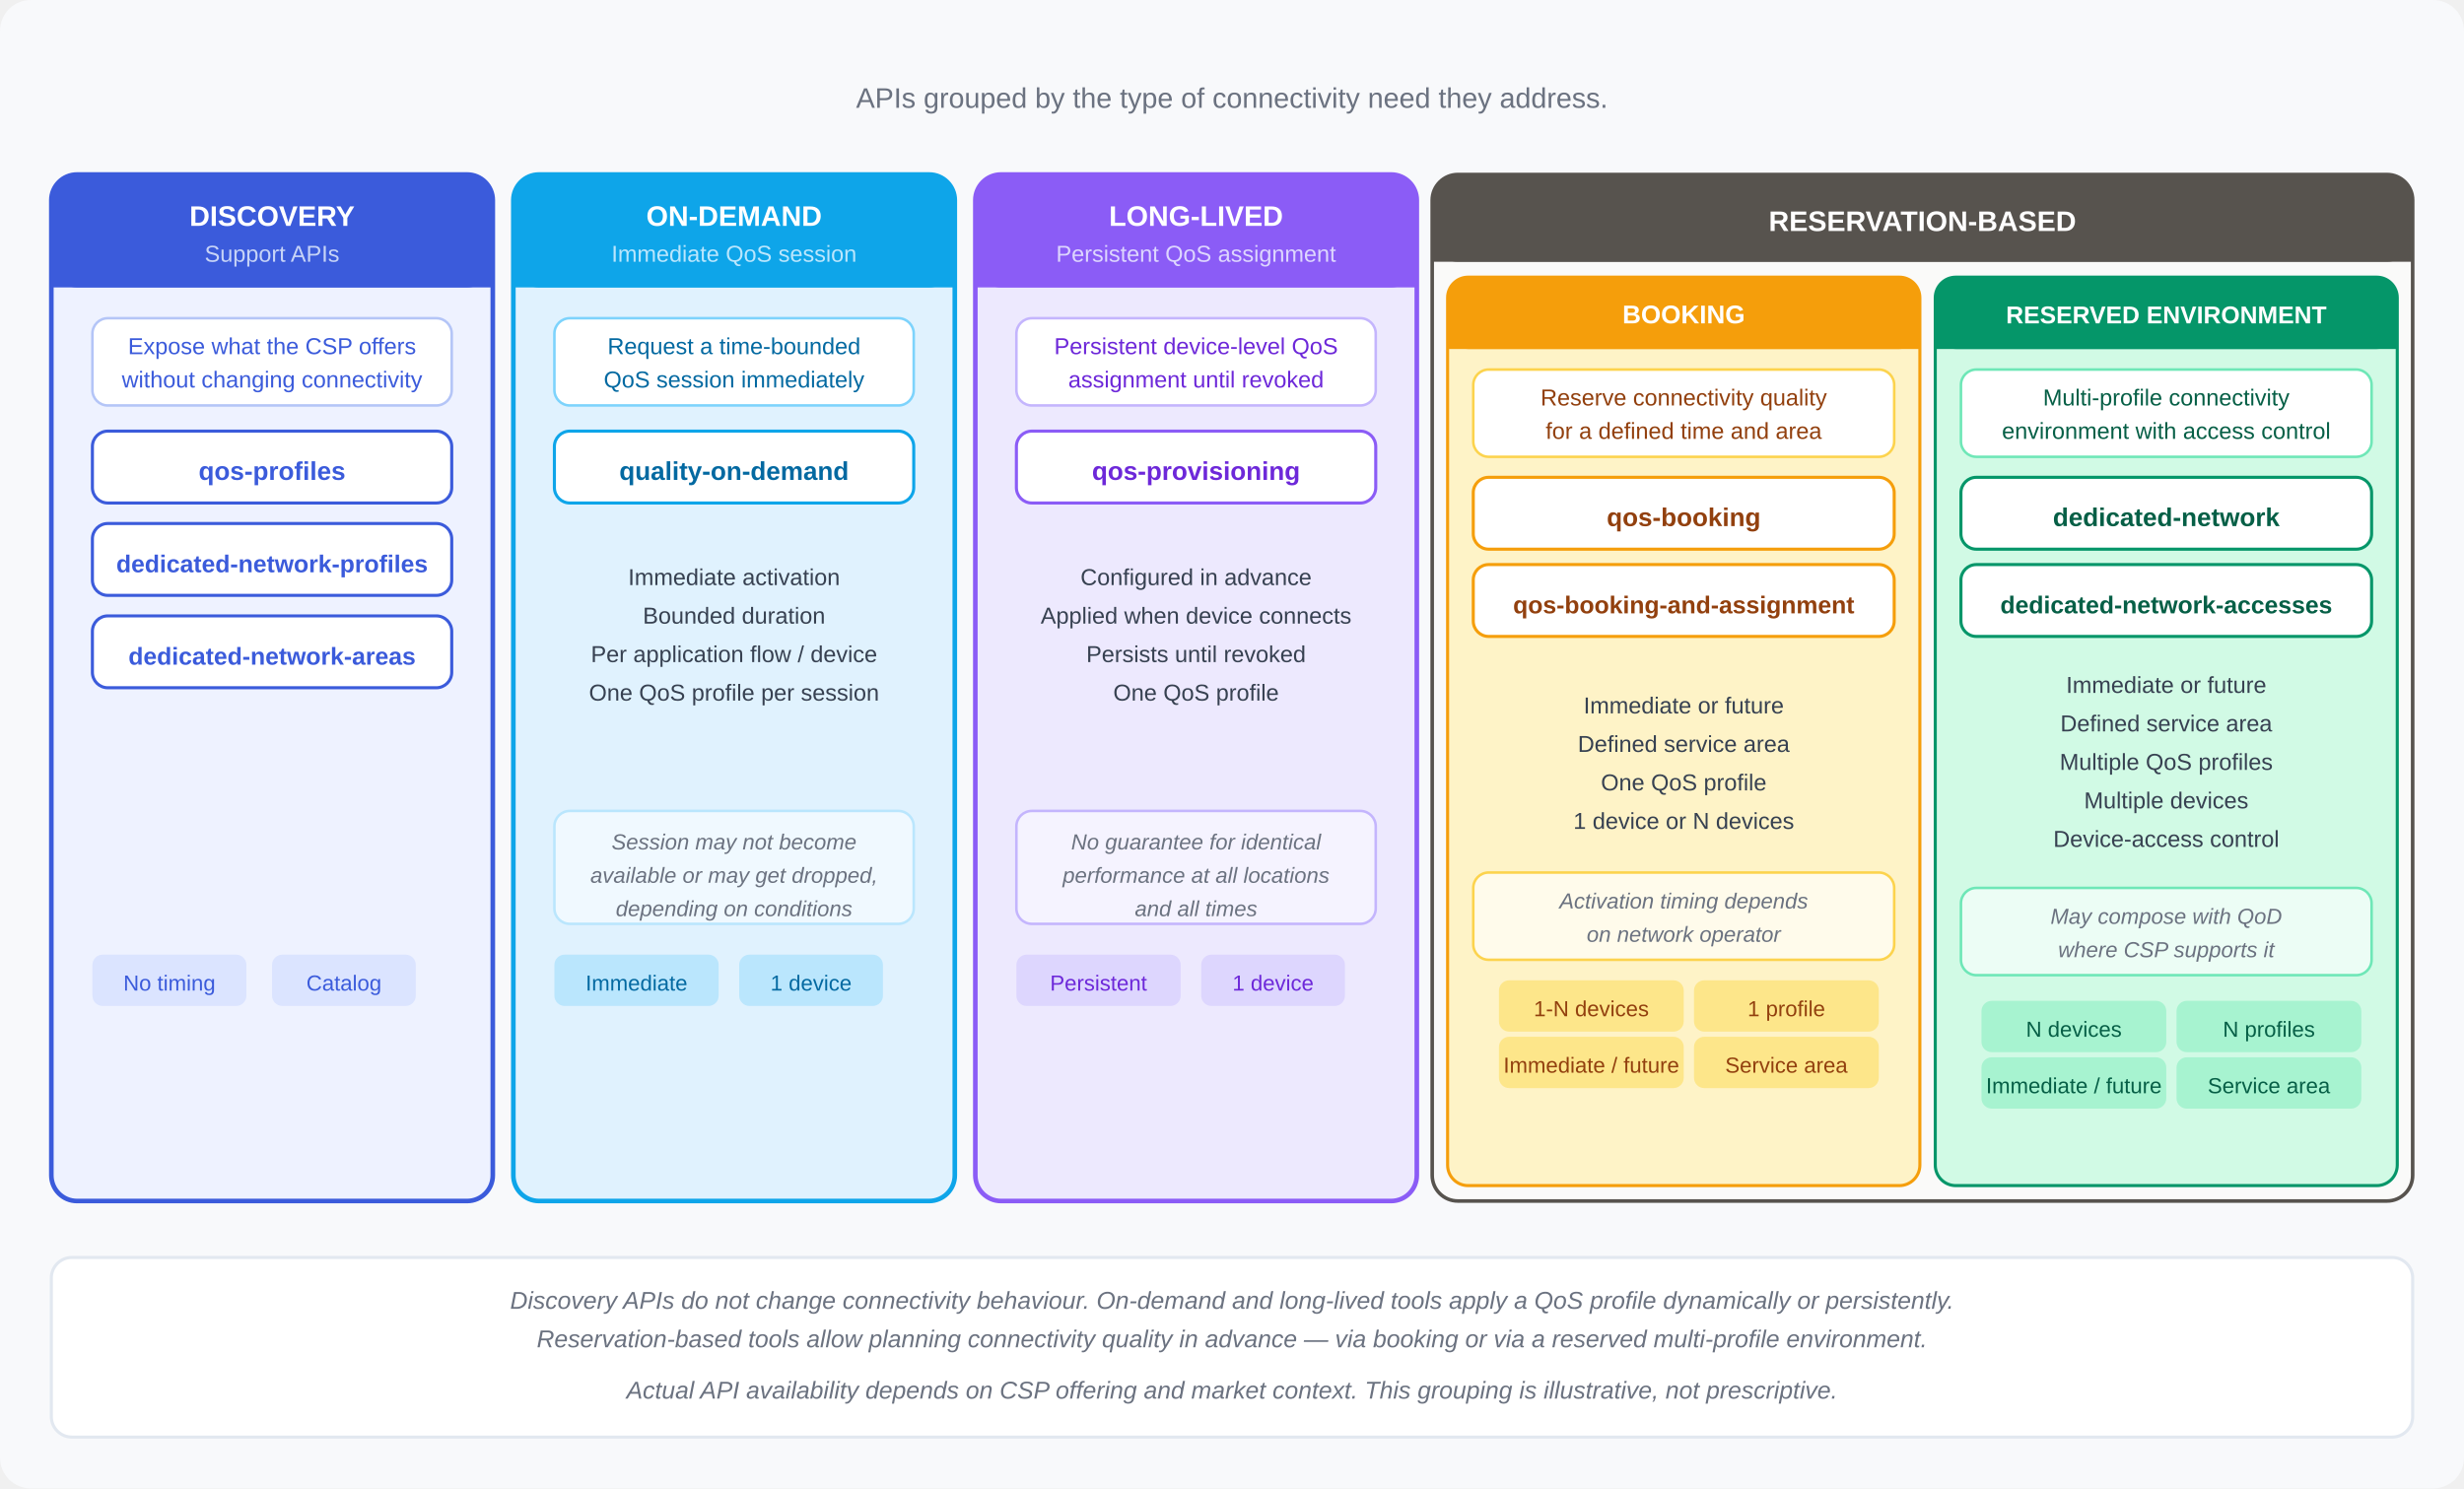
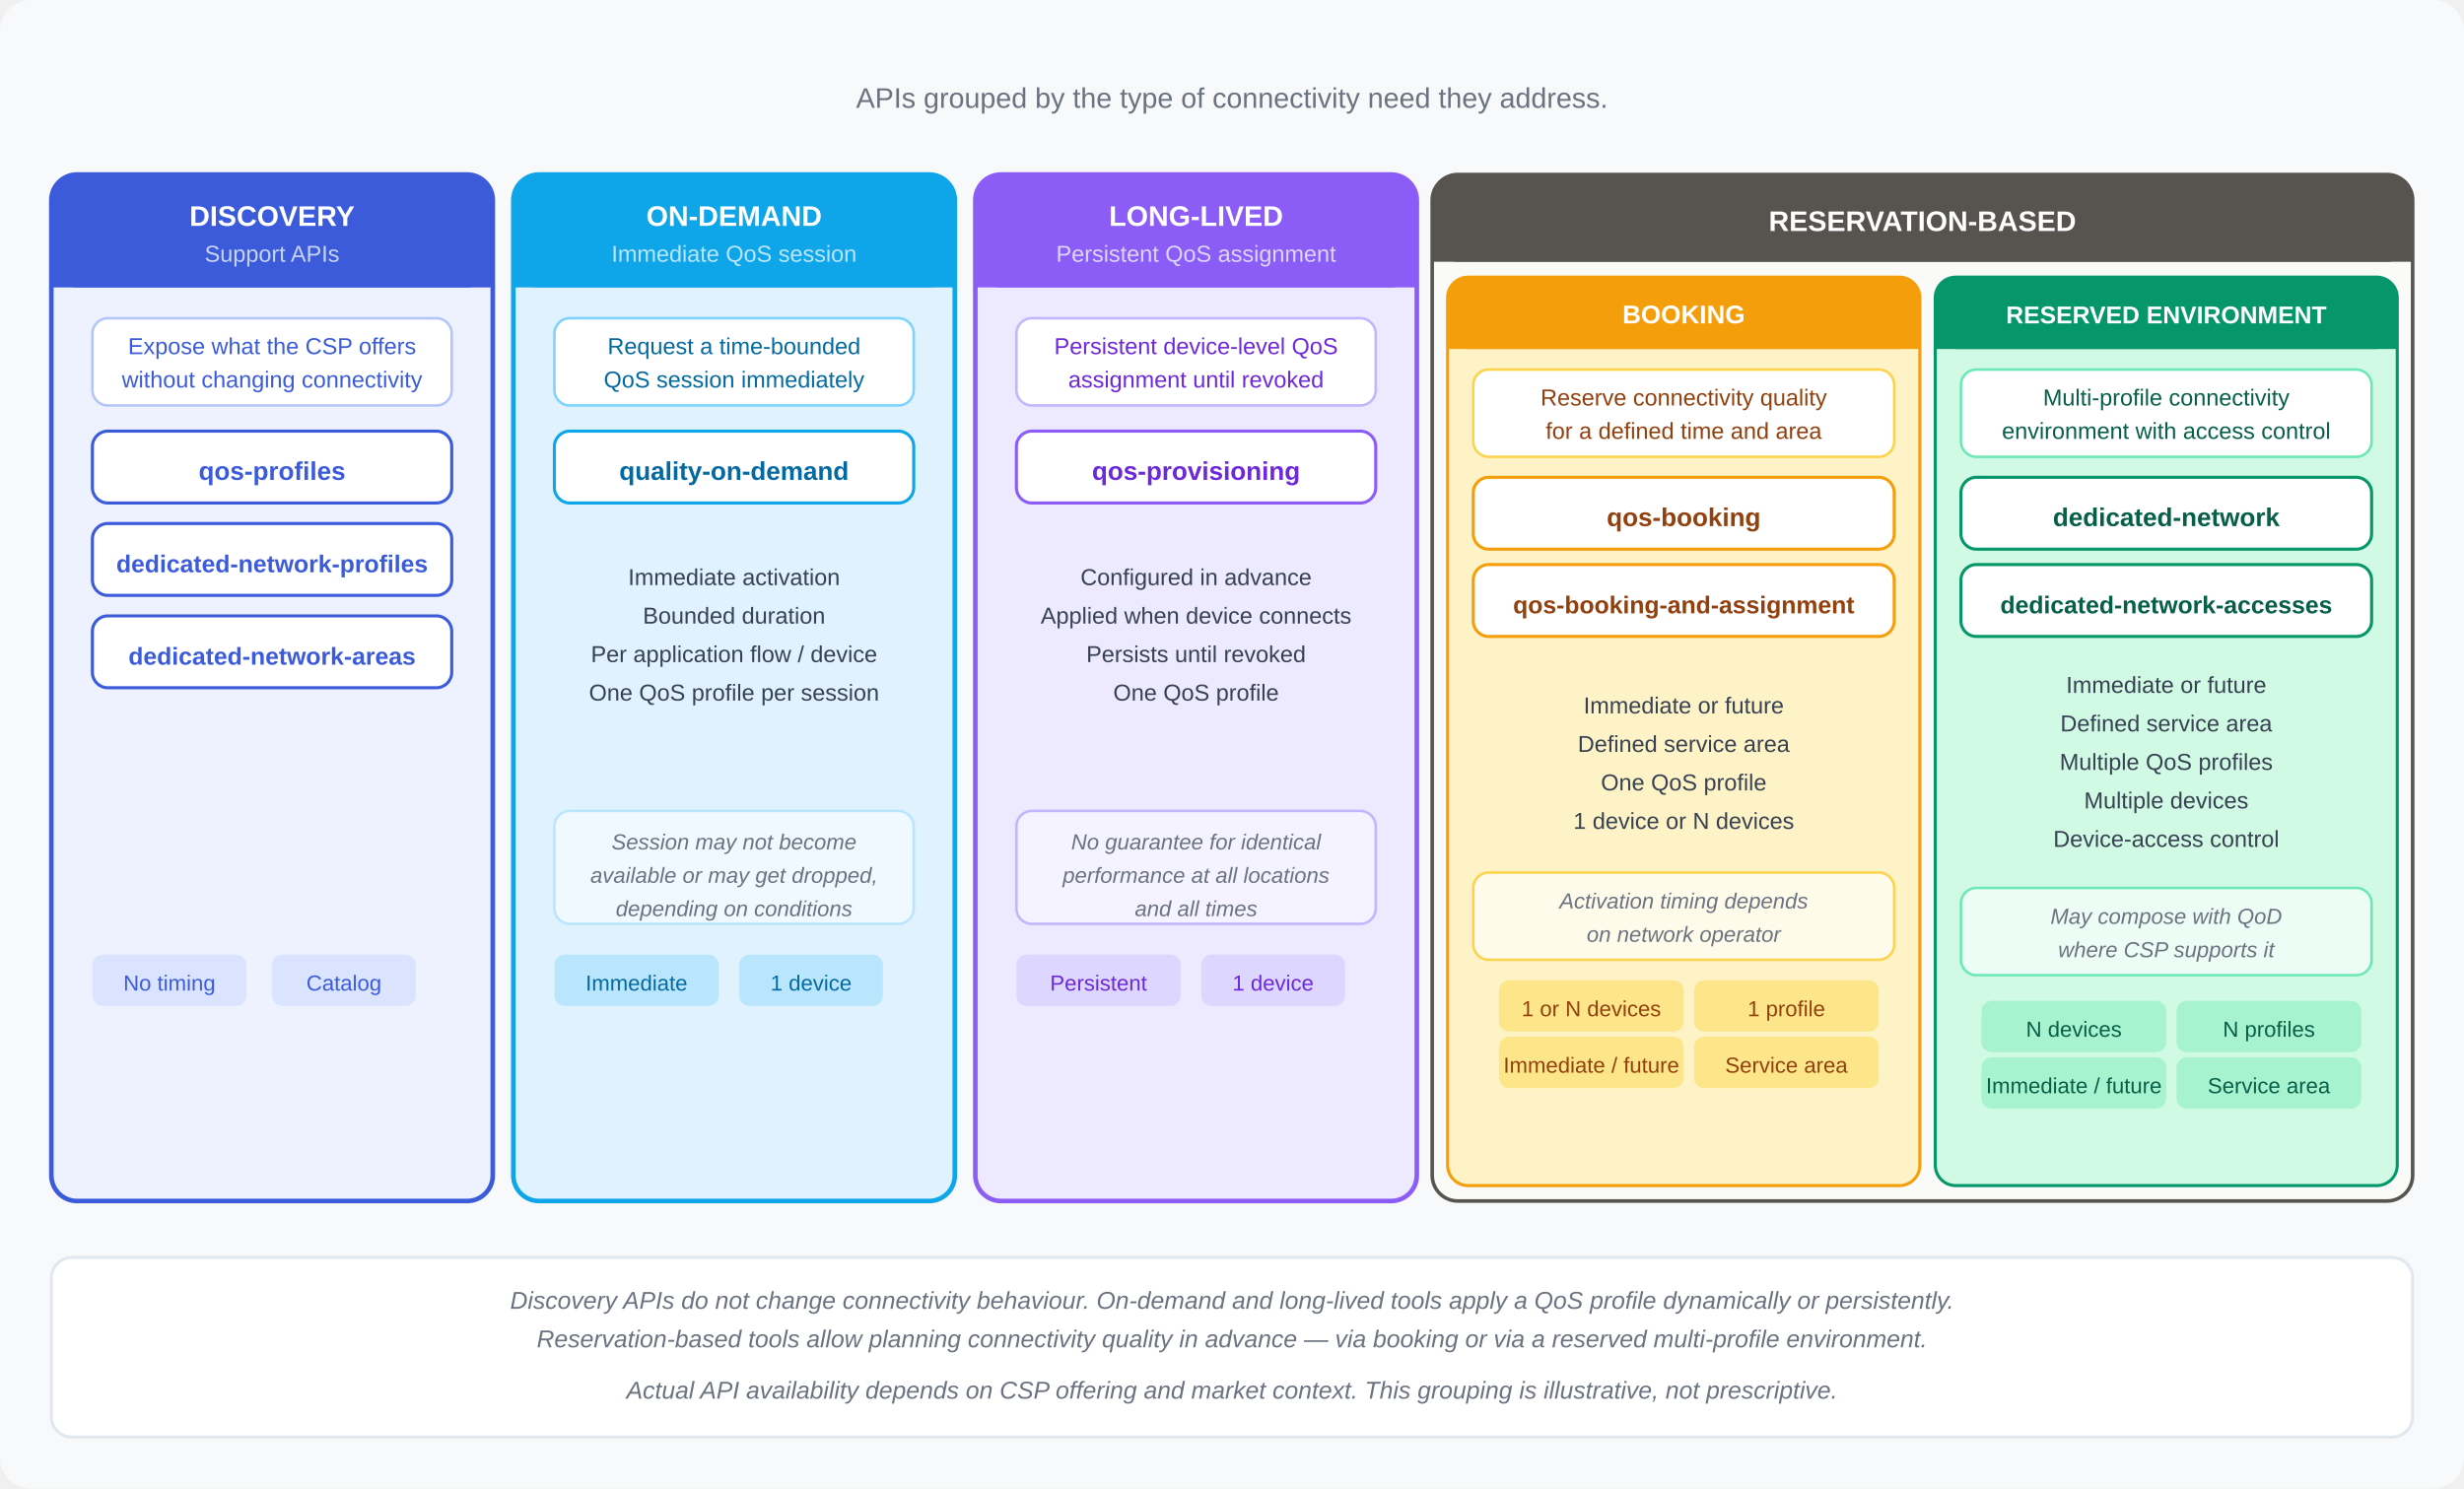
<svg xmlns="http://www.w3.org/2000/svg" viewBox="0 0 960 580" font-family="Segoe UI, Arial, sans-serif">
  <rect width="960" height="580" fill="#f8f9fb" rx="12" />
  <text x="480" y="42" text-anchor="middle" font-size="11" fill="#6b7280">APIs grouped by the type of connectivity need they address.</text>
  <rect x="20" y="68" width="172" height="400" rx="10" fill="#eef2ff" stroke="#3b5bdb" stroke-width="1.8" />
  <rect x="20" y="68" width="172" height="44" rx="10" fill="#3b5bdb" />
  <rect x="20" y="98" width="172" height="14" fill="#3b5bdb" />
  <text x="106" y="88" text-anchor="middle" font-size="11" font-weight="700" fill="white">DISCOVERY</text>
  <text x="106" y="102" text-anchor="middle" font-size="9" fill="#c7d4f7">Support APIs</text>
  <rect x="36" y="124" width="140" height="34" rx="6" fill="white" stroke="#b4c5f7" stroke-width="1" />
  <text x="106" y="138" text-anchor="middle" font-size="9" fill="#3b5bdb">Expose what the CSP offers</text>
  <text x="106" y="151" text-anchor="middle" font-size="9" fill="#3b5bdb">without changing connectivity</text>
  <rect x="36" y="168" width="140" height="28" rx="6" fill="white" stroke="#3b5bdb" stroke-width="1.2" />
  <text x="106" y="187" text-anchor="middle" font-size="10" font-weight="600" fill="#3b5bdb">qos-profiles</text>
  <rect x="36" y="204" width="140" height="28" rx="6" fill="white" stroke="#3b5bdb" stroke-width="1.2" />
  <text x="106" y="223" text-anchor="middle" font-size="9.5" font-weight="600" fill="#3b5bdb">dedicated-network-profiles</text>
  <rect x="36" y="240" width="140" height="28" rx="6" fill="white" stroke="#3b5bdb" stroke-width="1.2" />
  <text x="106" y="259" text-anchor="middle" font-size="9.5" font-weight="600" fill="#3b5bdb">dedicated-network-areas</text>
  <rect x="36" y="372" width="60" height="20" rx="4" fill="#dbe4ff" />
  <text x="66" y="386" text-anchor="middle" font-size="8.5" fill="#3b5bdb">No timing</text>
  <rect x="106" y="372" width="56" height="20" rx="4" fill="#dbe4ff" />
  <text x="134" y="386" text-anchor="middle" font-size="8.5" fill="#3b5bdb">Catalog</text>
  <rect x="200" y="68" width="172" height="400" rx="10" fill="#e0f2fe" stroke="#0ea5e9" stroke-width="1.8" />
  <rect x="200" y="68" width="172" height="44" rx="10" fill="#0ea5e9" />
  <rect x="200" y="98" width="172" height="14" fill="#0ea5e9" />
  <text x="286" y="88" text-anchor="middle" font-size="11" font-weight="700" fill="white">ON-DEMAND</text>
  <text x="286" y="102" text-anchor="middle" font-size="9" fill="#bae6fd">Immediate QoS session</text>
  <rect x="216" y="124" width="140" height="34" rx="6" fill="white" stroke="#7dd3fc" stroke-width="1" />
  <text x="286" y="138" text-anchor="middle" font-size="9" fill="#0369a1">Request a time-bounded</text>
  <text x="286" y="151" text-anchor="middle" font-size="9" fill="#0369a1">QoS session immediately</text>
  <rect x="216" y="168" width="140" height="28" rx="6" fill="white" stroke="#0ea5e9" stroke-width="1.2" />
  <text x="286" y="187" text-anchor="middle" font-size="10" font-weight="600" fill="#0369a1">quality-on-demand</text>
  <text x="286" y="228" text-anchor="middle" font-size="9" fill="#374151">Immediate activation</text>
  <text x="286" y="243" text-anchor="middle" font-size="9" fill="#374151">Bounded duration</text>
  <text x="286" y="258" text-anchor="middle" font-size="9" fill="#374151">Per application flow / device</text>
  <text x="286" y="273" text-anchor="middle" font-size="9" fill="#374151">One QoS profile per session</text>
  <rect x="216" y="316" width="140" height="44" rx="6" fill="#f0f9ff" stroke="#bae6fd" stroke-width="1" />
  <text x="286" y="331" text-anchor="middle" font-size="8.5" fill="#6b7280" font-style="italic">Session may not become</text>
  <text x="286" y="344" text-anchor="middle" font-size="8.5" fill="#6b7280" font-style="italic">available or may get dropped,</text>
  <text x="286" y="357" text-anchor="middle" font-size="8.5" fill="#6b7280" font-style="italic">depending on conditions</text>
  <rect x="216" y="372" width="64" height="20" rx="4" fill="#bae6fd" />
  <text x="248" y="386" text-anchor="middle" font-size="8.5" fill="#0369a1">Immediate</text>
  <rect x="288" y="372" width="56" height="20" rx="4" fill="#bae6fd" />
  <text x="316" y="386" text-anchor="middle" font-size="8.5" fill="#0369a1">1 device</text>
  <rect x="380" y="68" width="172" height="400" rx="10" fill="#ede9fe" stroke="#8b5cf6" stroke-width="1.8" />
  <rect x="380" y="68" width="172" height="44" rx="10" fill="#8b5cf6" />
  <rect x="380" y="98" width="172" height="14" fill="#8b5cf6" />
  <text x="466" y="88" text-anchor="middle" font-size="11" font-weight="700" fill="white">LONG-LIVED</text>
  <text x="466" y="102" text-anchor="middle" font-size="9" fill="#ddd6fe">Persistent QoS assignment</text>
  <rect x="396" y="124" width="140" height="34" rx="6" fill="white" stroke="#c4b5fd" stroke-width="1" />
  <text x="466" y="138" text-anchor="middle" font-size="9" fill="#6d28d9">Persistent device-level QoS</text>
  <text x="466" y="151" text-anchor="middle" font-size="9" fill="#6d28d9">assignment until revoked</text>
  <rect x="396" y="168" width="140" height="28" rx="6" fill="white" stroke="#8b5cf6" stroke-width="1.2" />
  <text x="466" y="187" text-anchor="middle" font-size="10" font-weight="600" fill="#6d28d9">qos-provisioning</text>
  <text x="466" y="228" text-anchor="middle" font-size="9" fill="#374151">Configured in advance</text>
  <text x="466" y="243" text-anchor="middle" font-size="9" fill="#374151">Applied when device connects</text>
  <text x="466" y="258" text-anchor="middle" font-size="9" fill="#374151">Persists until revoked</text>
  <text x="466" y="273" text-anchor="middle" font-size="9" fill="#374151">One QoS profile</text>
  <rect x="396" y="316" width="140" height="44" rx="6" fill="#f5f3ff" stroke="#c4b5fd" stroke-width="1" />
  <text x="466" y="331" text-anchor="middle" font-size="8.5" fill="#6b7280" font-style="italic">No guarantee for identical</text>
  <text x="466" y="344" text-anchor="middle" font-size="8.5" fill="#6b7280" font-style="italic">performance at all locations</text>
  <text x="466" y="357" text-anchor="middle" font-size="8.5" fill="#6b7280" font-style="italic">and all times</text>
  <rect x="396" y="372" width="64" height="20" rx="4" fill="#ddd6fe" />
  <text x="428" y="386" text-anchor="middle" font-size="8.5" fill="#6d28d9">Persistent</text>
  <rect x="468" y="372" width="56" height="20" rx="4" fill="#ddd6fe" />
  <text x="496" y="386" text-anchor="middle" font-size="8.5" fill="#6d28d9">1 device</text>
  <rect x="558" y="68" width="382" height="400" rx="10" fill="#fafaf9" stroke="#57534e" stroke-width="1.4" />
  <rect x="558" y="68" width="382" height="34" rx="10" fill="#57534e" />
  <rect x="558" y="90" width="382" height="12" fill="#57534e" />
  <text x="749" y="90" text-anchor="middle" font-size="11" font-weight="700" fill="white">RESERVATION-BASED</text>
  <rect x="564" y="108" width="184" height="354" rx="8" fill="#fef3c7" stroke="#f59e0b" stroke-width="1.2" />
  <rect x="564" y="108" width="184" height="28" rx="8" fill="#f59e0b" />
  <rect x="564" y="128" width="184" height="8" fill="#f59e0b" />
  <text x="656" y="126" text-anchor="middle" font-size="10" font-weight="700" fill="white">BOOKING</text>
  <rect x="574" y="144" width="164" height="34" rx="6" fill="white" stroke="#fcd34d" stroke-width="1" />
  <text x="656" y="158" text-anchor="middle" font-size="9" fill="#92400e">Reserve connectivity quality</text>
  <text x="656" y="171" text-anchor="middle" font-size="9" fill="#92400e">for a defined time and area</text>
  <rect x="574" y="186" width="164" height="28" rx="6" fill="white" stroke="#f59e0b" stroke-width="1.2" />
  <text x="656" y="205" text-anchor="middle" font-size="10" font-weight="600" fill="#92400e">qos-booking</text>
  <rect x="574" y="220" width="164" height="28" rx="6" fill="white" stroke="#f59e0b" stroke-width="1.2" />
  <text x="656" y="239" text-anchor="middle" font-size="9.5" font-weight="600" fill="#92400e">qos-booking-and-assignment</text>
  <text x="656" y="278" text-anchor="middle" font-size="9" fill="#374151">Immediate or future</text>
  <text x="656" y="293" text-anchor="middle" font-size="9" fill="#374151">Defined service area</text>
  <text x="656" y="308" text-anchor="middle" font-size="9" fill="#374151">One QoS profile</text>
  <text x="656" y="323" text-anchor="middle" font-size="9" fill="#374151">1 device or N devices</text>
  <rect x="574" y="340" width="164" height="34" rx="6" fill="#fffbeb" stroke="#fcd34d" stroke-width="1" />
  <text x="656" y="354" text-anchor="middle" font-size="8.5" fill="#6b7280" font-style="italic">Activation timing depends</text>
  <text x="656" y="367" text-anchor="middle" font-size="8.5" fill="#6b7280" font-style="italic">on network operator</text>
  <rect x="584" y="382" width="72" height="20" rx="4" fill="#fde68a" />
-   <text x="620" y="396" text-anchor="middle" font-size="8.5" fill="#92400e">1-N devices</text>
+   <text x="620" y="396" text-anchor="middle" font-size="8.5" fill="#92400e">1 or N devices</text>
  <rect x="660" y="382" width="72" height="20" rx="4" fill="#fde68a" />
  <text x="696" y="396" text-anchor="middle" font-size="8.5" fill="#92400e">1 profile</text>
  <rect x="584" y="404" width="72" height="20" rx="4" fill="#fde68a" />
  <text x="620" y="418" text-anchor="middle" font-size="8.5" fill="#92400e">Immediate / future</text>
  <rect x="660" y="404" width="72" height="20" rx="4" fill="#fde68a" />
  <text x="696" y="418" text-anchor="middle" font-size="8.5" fill="#92400e">Service area</text>
  <rect x="754" y="108" width="180" height="354" rx="8" fill="#d1fae5" stroke="#059669" stroke-width="1.2" />
  <rect x="754" y="108" width="180" height="28" rx="8" fill="#059669" />
  <rect x="754" y="128" width="180" height="8" fill="#059669" />
  <text x="844" y="126" text-anchor="middle" font-size="9.5" font-weight="700" fill="white">RESERVED ENVIRONMENT</text>
  <rect x="764" y="144" width="160" height="34" rx="6" fill="white" stroke="#6ee7b7" stroke-width="1" />
  <text x="844" y="158" text-anchor="middle" font-size="9" fill="#065f46">Multi-profile connectivity</text>
  <text x="844" y="171" text-anchor="middle" font-size="9" fill="#065f46">environment with access control</text>
  <rect x="764" y="186" width="160" height="28" rx="6" fill="white" stroke="#059669" stroke-width="1.2" />
  <text x="844" y="205" text-anchor="middle" font-size="10" font-weight="600" fill="#065f46">dedicated-network</text>
  <rect x="764" y="220" width="160" height="28" rx="6" fill="white" stroke="#059669" stroke-width="1.2" />
  <text x="844" y="239" text-anchor="middle" font-size="9.5" font-weight="600" fill="#065f46">dedicated-network-accesses</text>
  <text x="844" y="270" text-anchor="middle" font-size="9" fill="#374151">Immediate or future</text>
  <text x="844" y="285" text-anchor="middle" font-size="9" fill="#374151">Defined service area</text>
  <text x="844" y="300" text-anchor="middle" font-size="9" fill="#374151">Multiple QoS profiles</text>
  <text x="844" y="315" text-anchor="middle" font-size="9" fill="#374151">Multiple devices</text>
  <text x="844" y="330" text-anchor="middle" font-size="9" fill="#374151">Device-access control</text>
  <rect x="764" y="346" width="160" height="34" rx="6" fill="#ecfdf5" stroke="#6ee7b7" stroke-width="1" />
  <text x="844" y="360" text-anchor="middle" font-size="8.5" fill="#6b7280" font-style="italic">May compose with QoD</text>
  <text x="844" y="373" text-anchor="middle" font-size="8.5" fill="#6b7280" font-style="italic">where CSP supports it</text>
  <rect x="772" y="390" width="72" height="20" rx="4" fill="#a7f3d0" />
  <text x="808" y="404" text-anchor="middle" font-size="8.5" fill="#065f46">N devices</text>
  <rect x="848" y="390" width="72" height="20" rx="4" fill="#a7f3d0" />
  <text x="884" y="404" text-anchor="middle" font-size="8.5" fill="#065f46">N profiles</text>
  <rect x="772" y="412" width="72" height="20" rx="4" fill="#a7f3d0" />
  <text x="808" y="426" text-anchor="middle" font-size="8.5" fill="#065f46">Immediate / future</text>
  <rect x="848" y="412" width="72" height="20" rx="4" fill="#a7f3d0" />
  <text x="884" y="426" text-anchor="middle" font-size="8.5" fill="#065f46">Service area</text>
  <rect x="20" y="490" width="920" height="70" rx="8" fill="white" stroke="#e2e8f0" stroke-width="1.2" />
  <text x="480" y="510" text-anchor="middle" font-size="9.5" fill="#6b7280" font-style="italic">Discovery APIs do not change connectivity behaviour. On-demand and long-lived tools apply a QoS profile dynamically or persistently.</text>
  <text x="480" y="525" text-anchor="middle" font-size="9.5" fill="#6b7280" font-style="italic">Reservation-based tools allow planning connectivity quality in advance — via booking or via a reserved multi-profile environment.</text>
  <text x="480" y="545" text-anchor="middle" font-size="9.5" fill="#6b7280" font-style="italic">Actual API availability depends on CSP offering and market context. This grouping is illustrative, not prescriptive.</text>
</svg>
